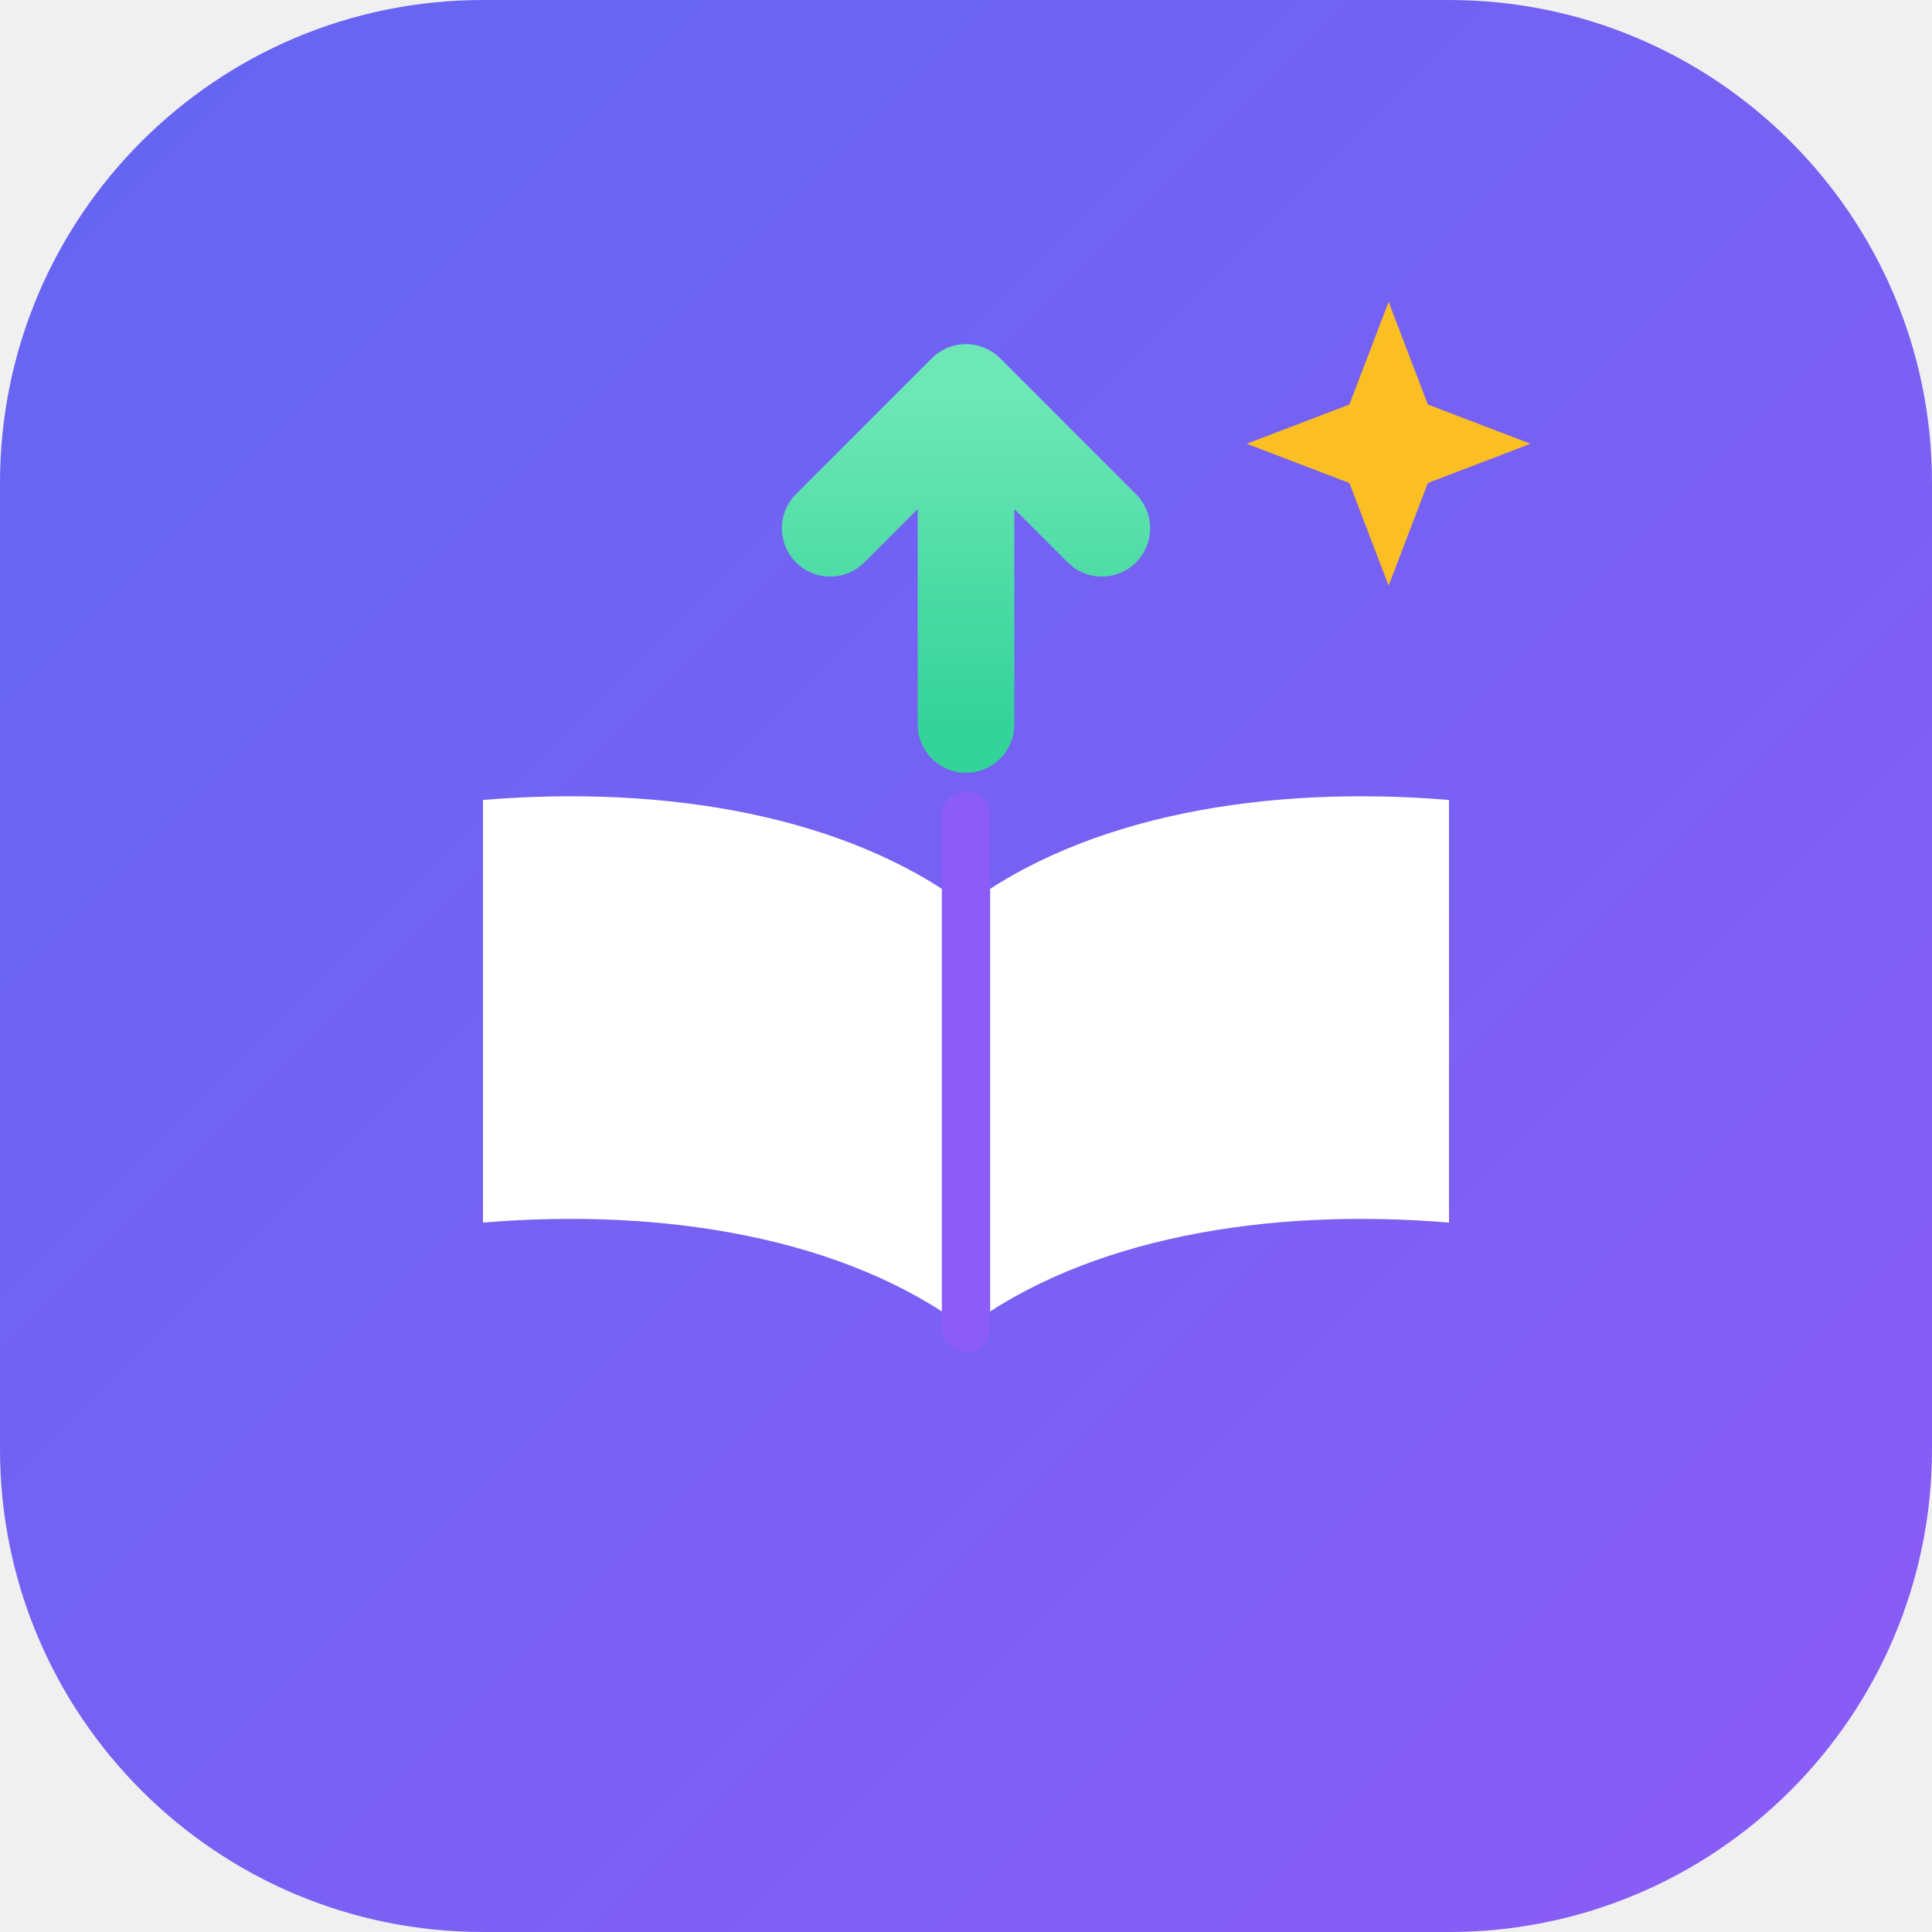
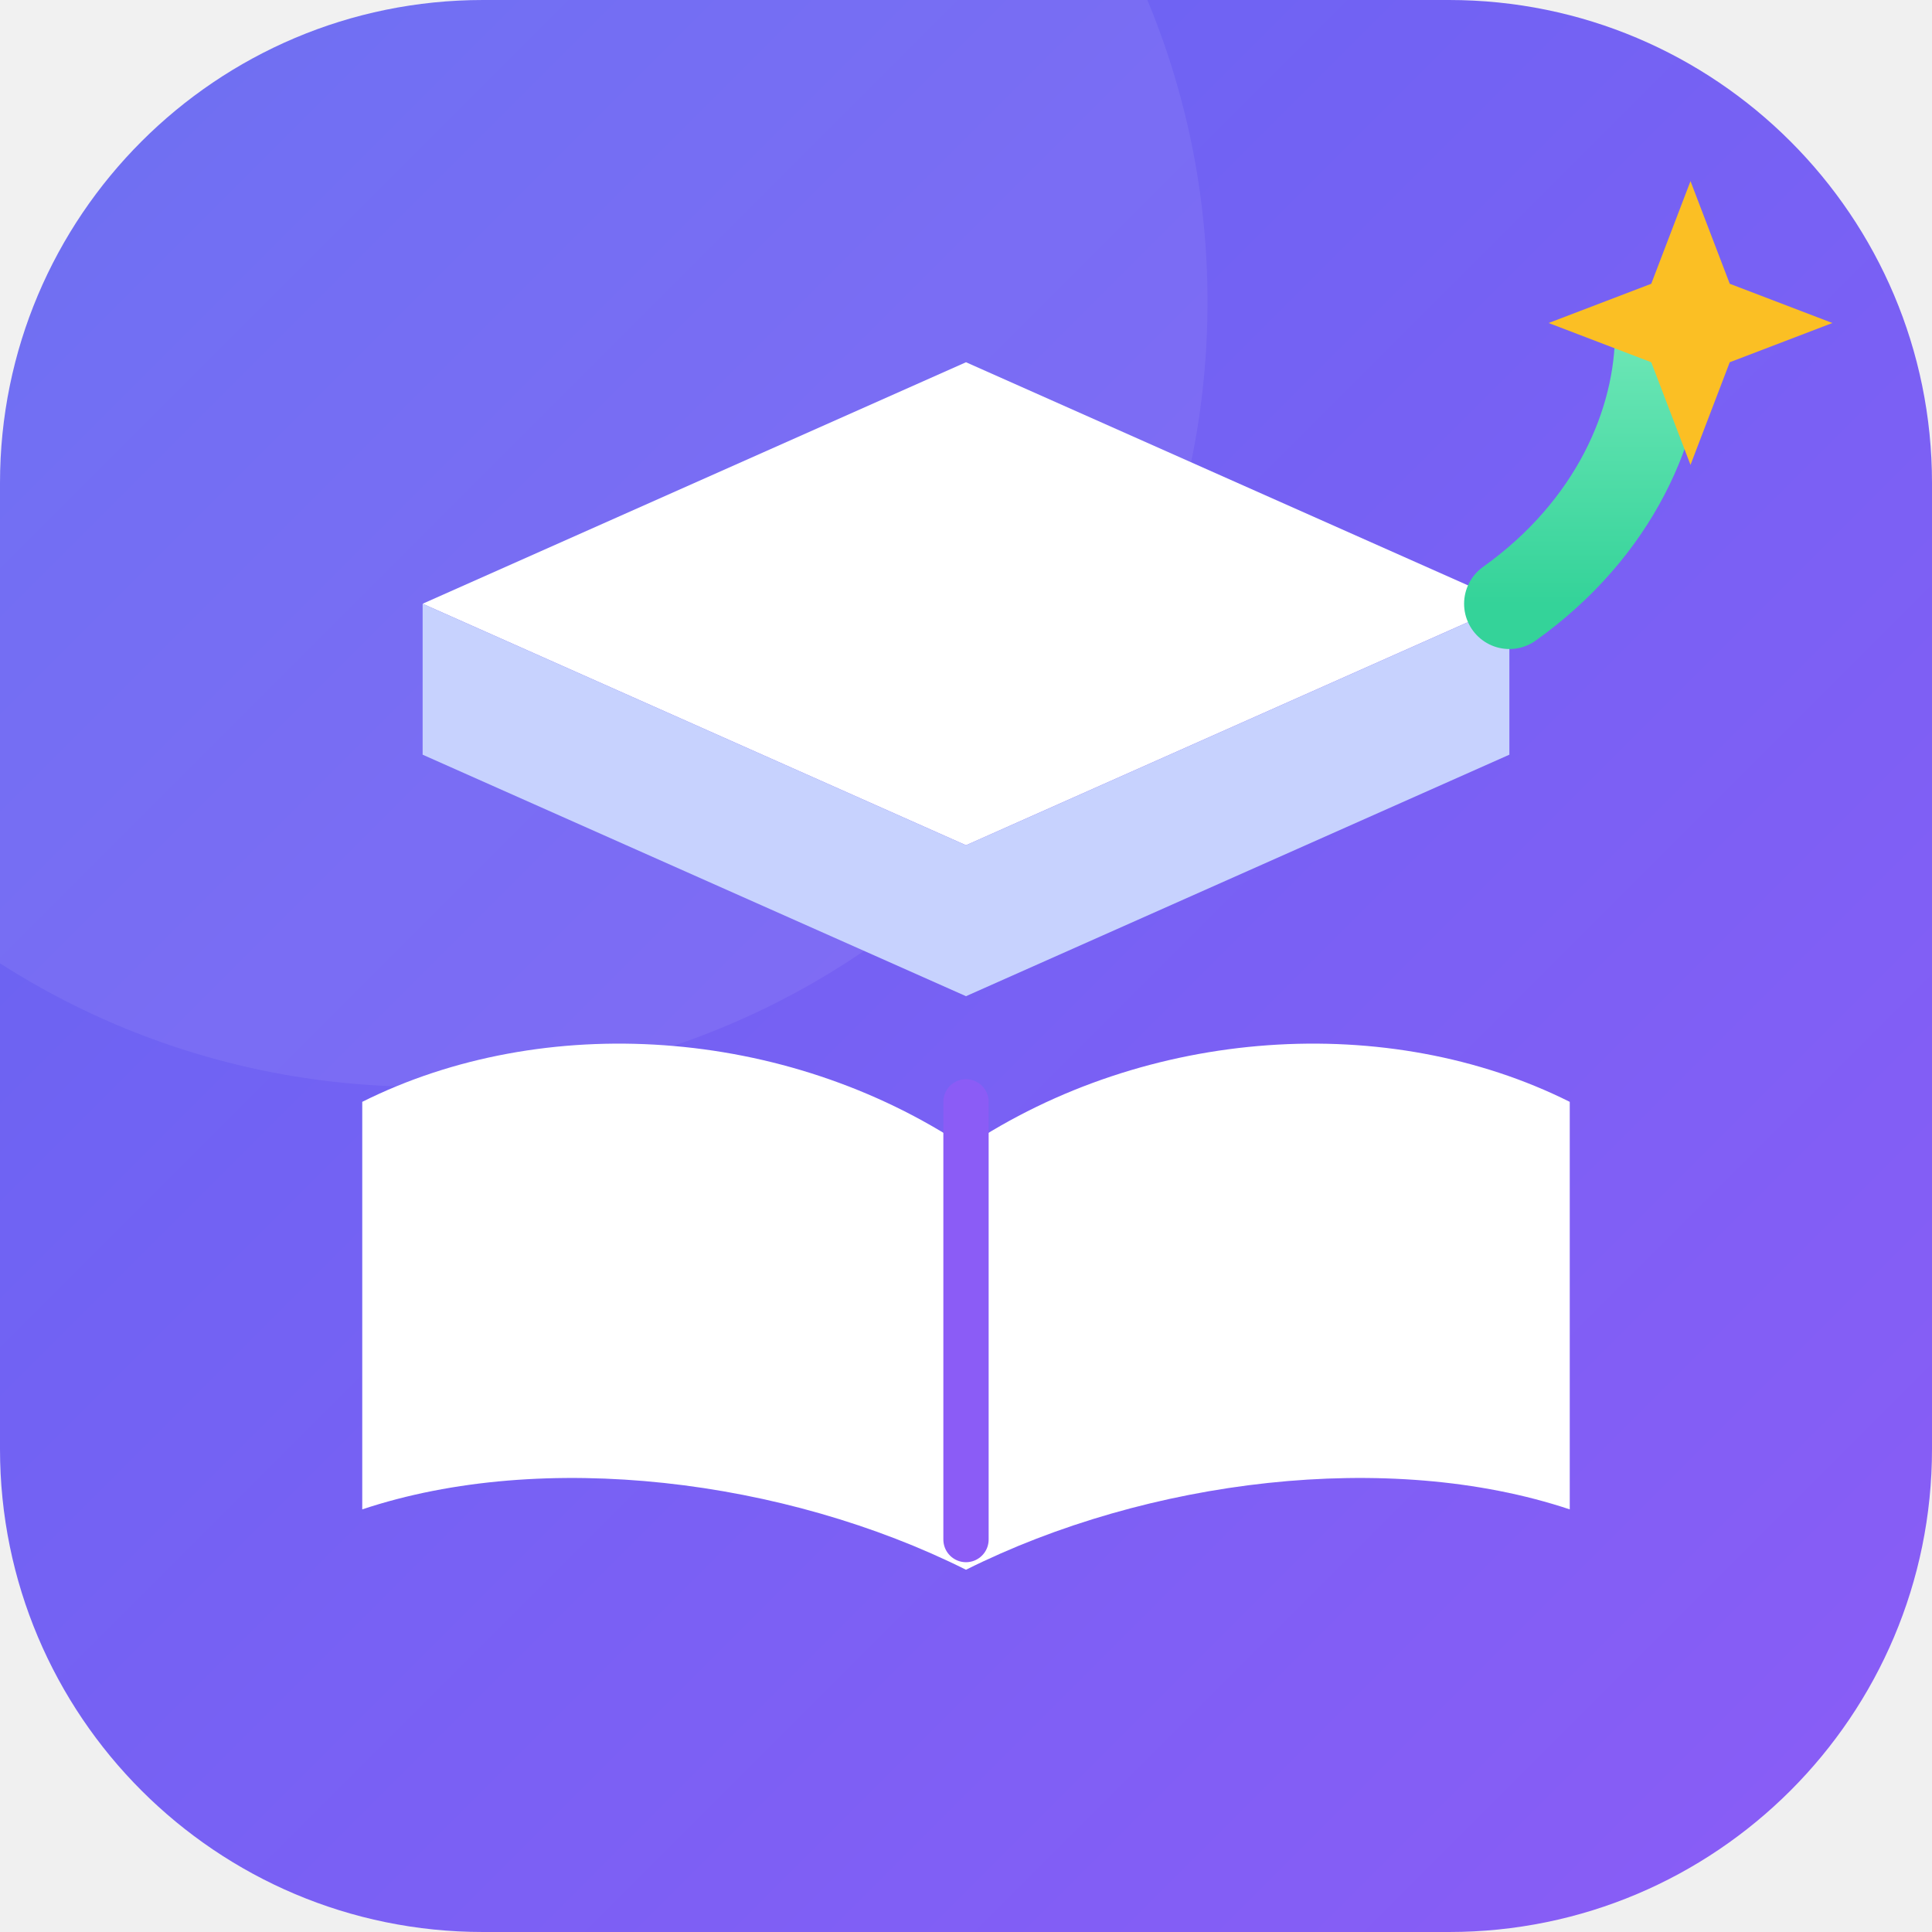
<svg xmlns="http://www.w3.org/2000/svg" viewBox="0 0 64 64">
  <defs>
    <linearGradient id="lg-bg" x1="0" y1="0" x2="1" y2="1">
      <stop offset="0%" stop-color="#6366f1" />
      <stop offset="100%" stop-color="#8b5cf6" />
    </linearGradient>
-     <linearGradient id="lg-arrow" x1="0" y1="1" x2="0" y2="0">
+     <linearGradient id="lg-tassel" x1="0" y1="1" x2="0" y2="0">
      <stop offset="0%" stop-color="#34d399" />
      <stop offset="100%" stop-color="#6ee7b7" />
    </linearGradient>
  </defs>
  <rect width="64" height="64" rx="16" fill="url(#lg-bg)" />
-   <path d="M32 30c-4-3-10-4-16-3.5v14c6-.5 12 .5 16 3.5 4-3 10-4 16-3.5v-14c-6-.5-12 .5-16 3.5z" fill="#fff" />
-   <path d="M32 27v17" stroke="#8b5cf6" stroke-width="1.6" stroke-linecap="round" />
-   <path d="M32 24V13M32 13l-4.5 4.5M32 13l4.5 4.5" stroke="url(#lg-arrow)" stroke-width="3.2" stroke-linecap="round" stroke-linejoin="round" fill="none" />
-   <path d="M46 10l1.3 3.4 3.4 1.3-3.4 1.3-1.3 3.4-1.3-3.4-3.4-1.3 3.4-1.3z" fill="#fbbf24" />
+   <circle cx="14" cy="10" r="26" fill="#fff" opacity="0.07" />
+   <path d="M32 38c-6-4-14-4.5-20-1.5v13.5c6-2 14-1 20 2 6-3 14-4 20-2V36.5c-6-3-14-2.5-20 1.5z" fill="#fff" />
+   <path d="M32 36.5V51" stroke="#8b5cf6" stroke-width="1.5" stroke-linecap="round" />
+   <path d="M32 12 50 20 32 28 14 20Z" fill="#fff" />
+   <path d="M14 20 32 28 50 20v5L32 33l-18-8z" fill="#c7d2fe" />
+   <path d="M50 20c3.5-2.5 5-6 5-9" stroke="url(#lg-tassel)" stroke-width="3" fill="none" stroke-linecap="round" />
+   <path d="M56 6l1.3 3.4 3.4 1.3-3.4 1.3-1.3 3.4-1.3-3.4-3.4-1.3 3.4-1.3z" fill="#fbbf24" />
</svg>
